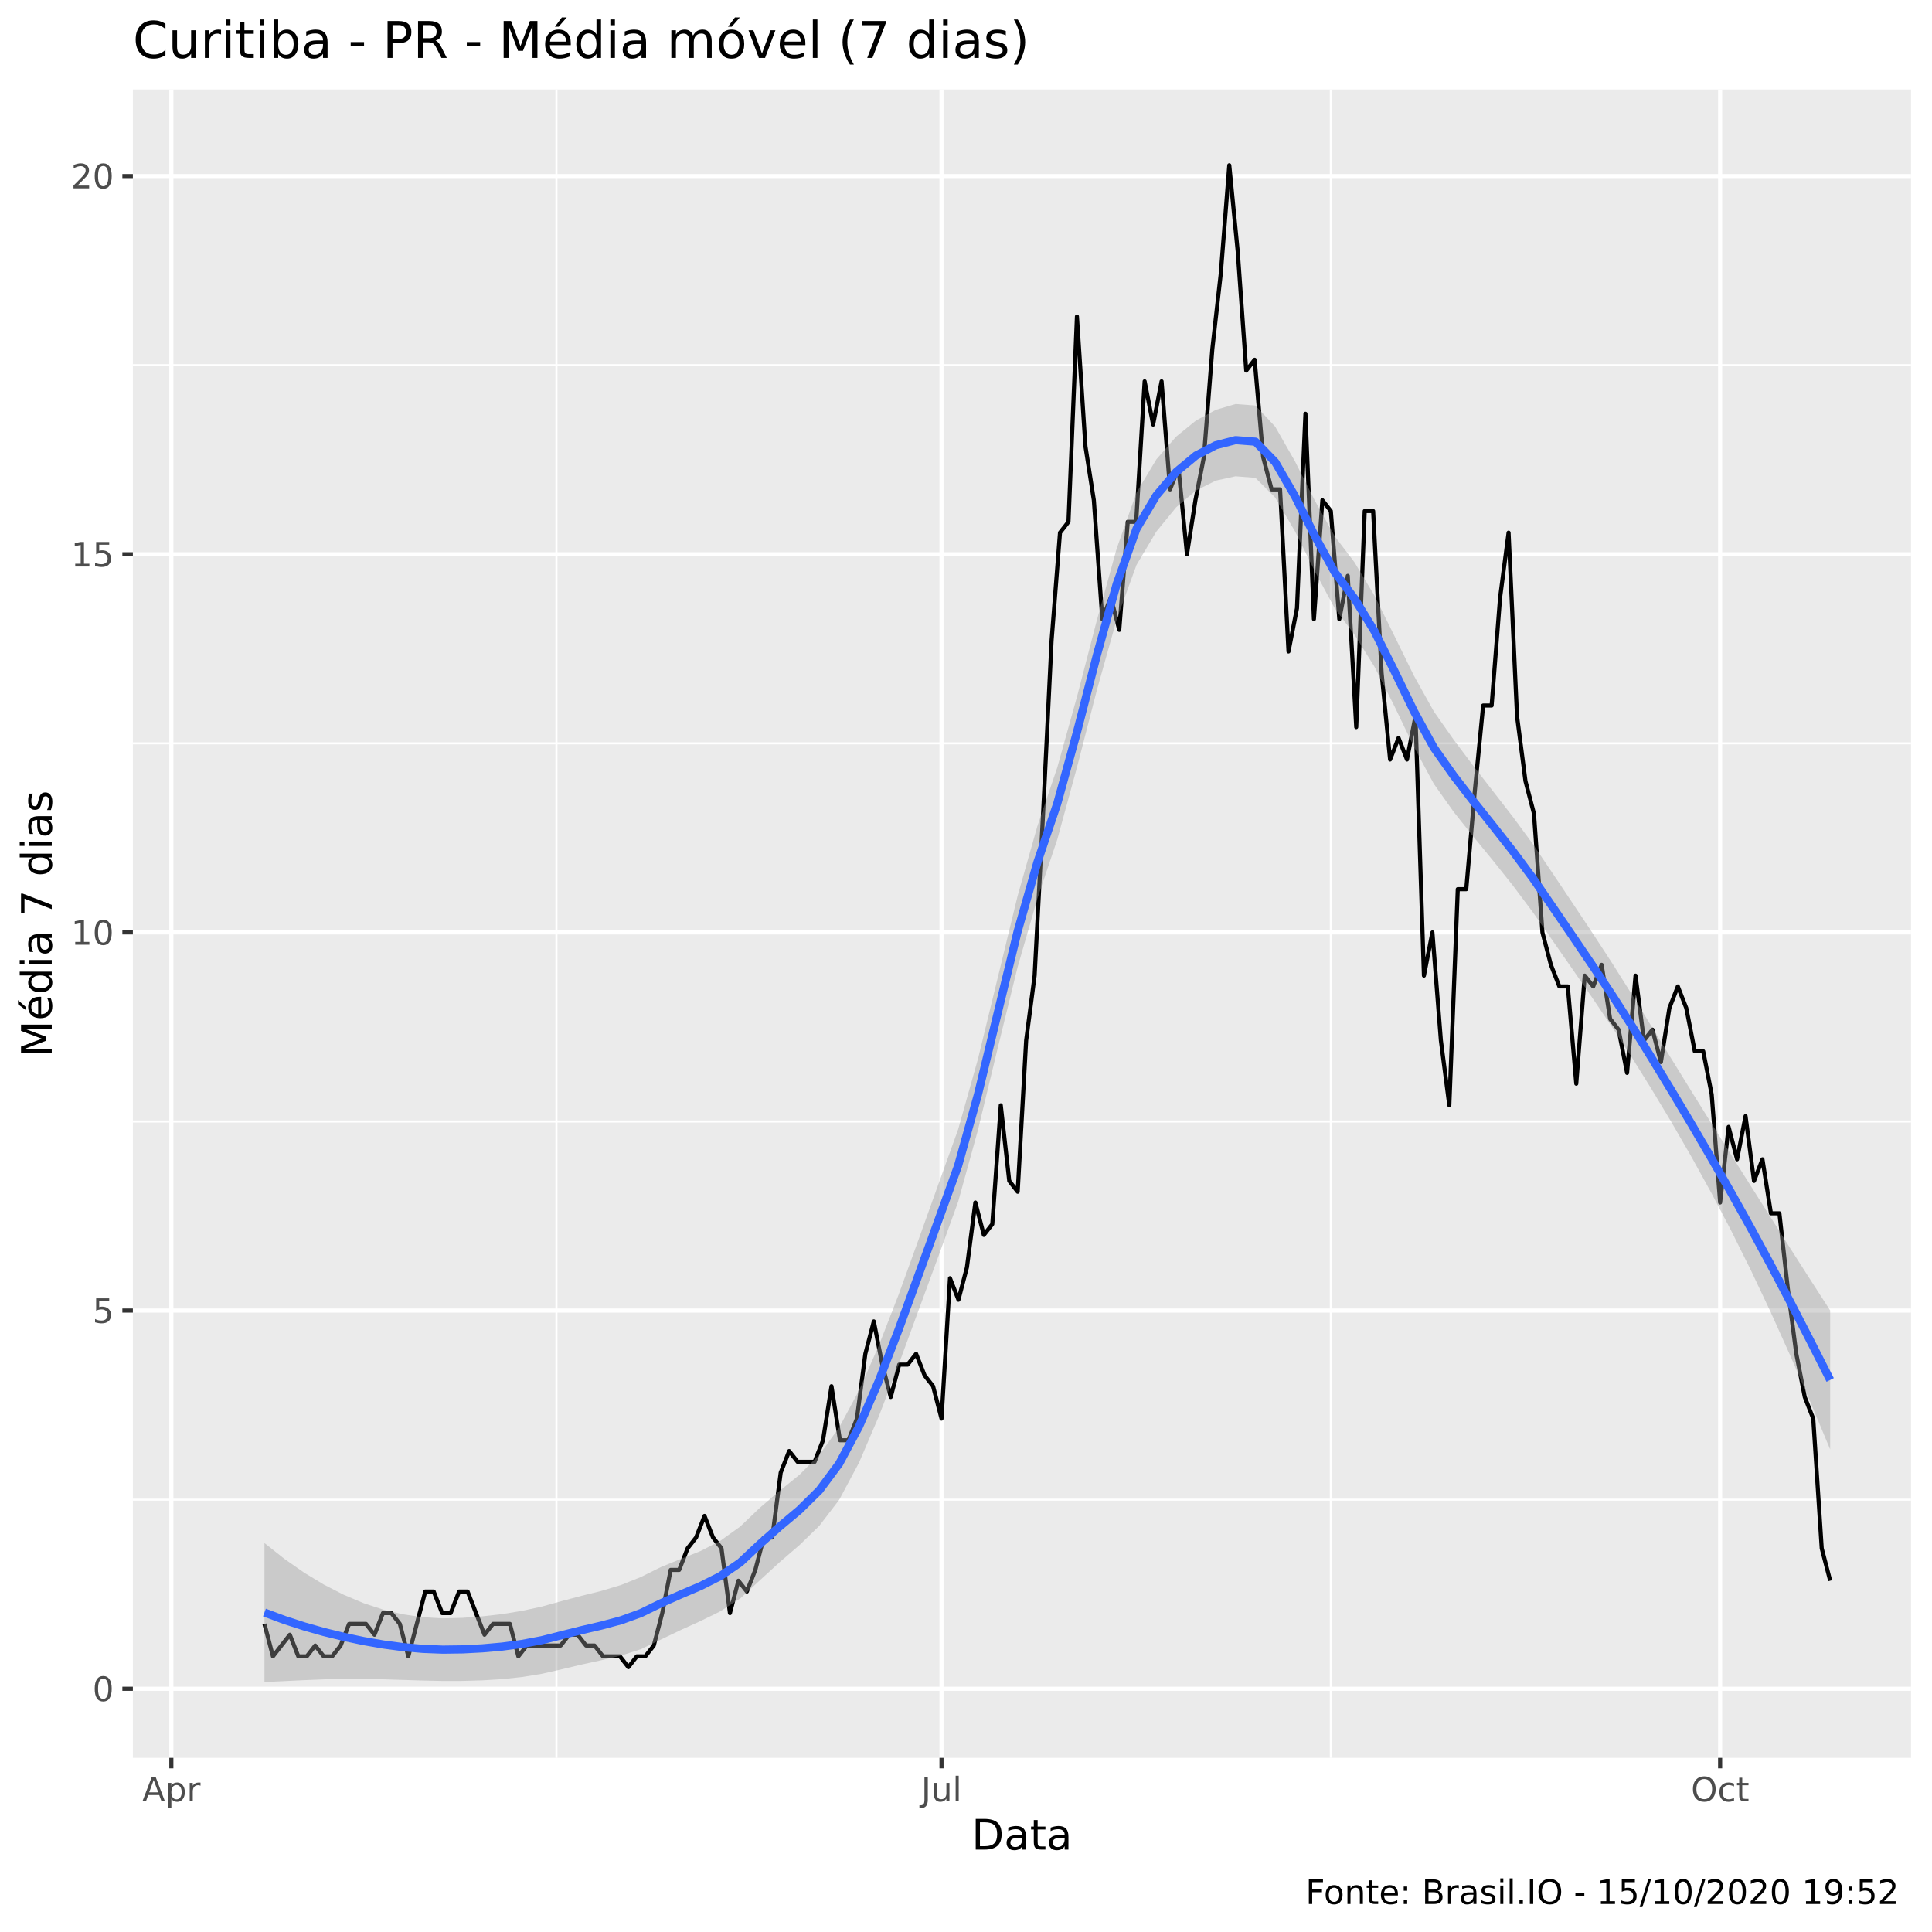
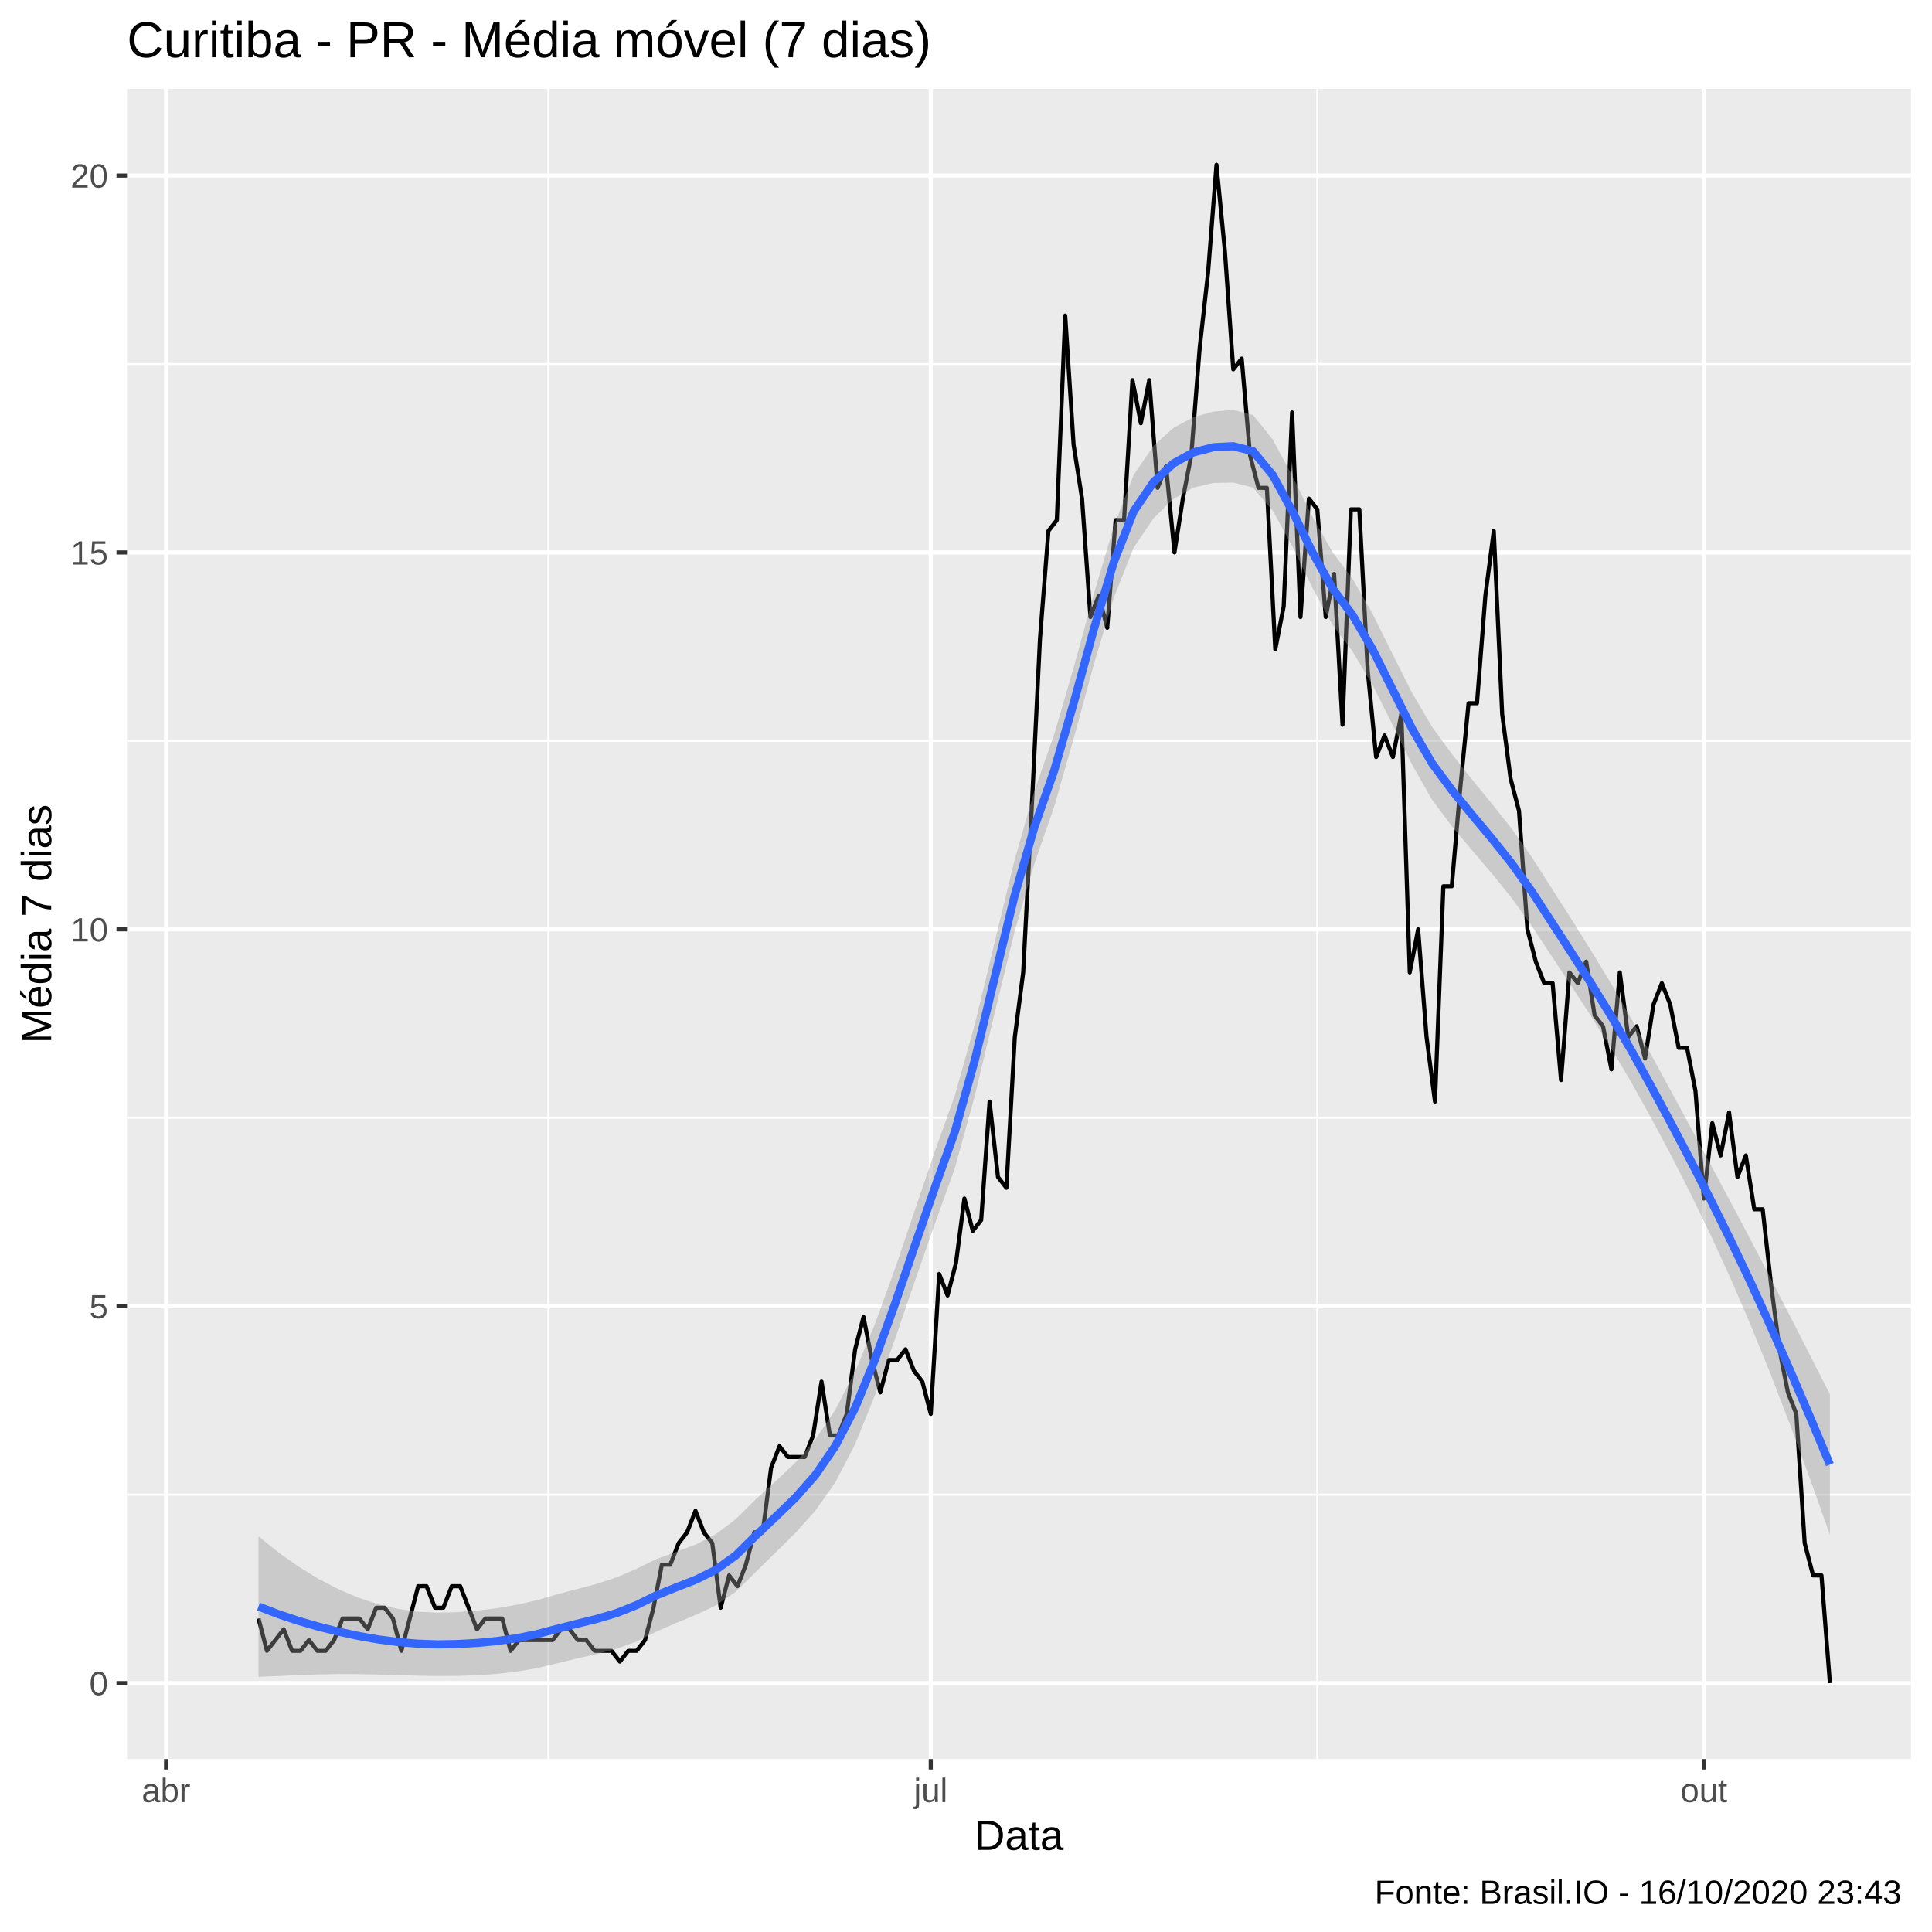
<svg xmlns="http://www.w3.org/2000/svg" viewBox="0 0 504.00 504.00">
  <defs>
    <style type="text/css">
    line, polyline, polygon, path, rect, circle {
      fill: none;
      stroke: #000000;
      stroke-linecap: round;
      stroke-linejoin: round;
      stroke-miterlimit: 10.00;
    }
  </style>
  </defs>
  <rect width="100%" height="100%" style="stroke: none; fill: #FFFFFF;" />
-   <rect x="0" y="0.00" width="504.00" height="504.00" style="stroke-width: 1.07; stroke: #FFFFFF; fill: #FFFFFF;" />
+   <rect x="0.00" y="0.00" width="504.00" height="504.00" style="stroke-width: 1.07; stroke: #FFFFFF; fill: #FFFFFF;" />
  <defs>
-     <clipPath id="cpMzQuNjZ8NDk4LjUyfDQ1OC41N3wyMy4zMw==">
-       <rect x="34.66" y="23.33" width="463.87" height="435.24" />
+     <clipPath id="cpMzMuMTN8NDk4LjUyfDQ1OC44OHwyMy4xOQ==">
+       <rect x="33.13" y="23.19" width="465.39" height="435.69" />
    </clipPath>
  </defs>
-   <rect x="34.66" y="23.33" width="463.87" height="435.24" style="stroke-width: 1.07; stroke: none; fill: #EBEBEB;" clip-path="url(#cpMzQuNjZ8NDk4LjUyfDQ1OC41N3wyMy4zMw==)" />
-   <polyline points="34.66,391.22 498.52,391.22 " style="stroke-width: 0.53; stroke: #FFFFFF; stroke-linecap: butt;" clip-path="url(#cpMzQuNjZ8NDk4LjUyfDQ1OC41N3wyMy4zMw==)" />
-   <polyline points="34.66,292.56 498.52,292.56 " style="stroke-width: 0.53; stroke: #FFFFFF; stroke-linecap: butt;" clip-path="url(#cpMzQuNjZ8NDk4LjUyfDQ1OC41N3wyMy4zMw==)" />
-   <polyline points="34.66,193.91 498.52,193.91 " style="stroke-width: 0.53; stroke: #FFFFFF; stroke-linecap: butt;" clip-path="url(#cpMzQuNjZ8NDk4LjUyfDQ1OC41N3wyMy4zMw==)" />
-   <polyline points="34.66,95.26 498.52,95.26 " style="stroke-width: 0.53; stroke: #FFFFFF; stroke-linecap: butt;" clip-path="url(#cpMzQuNjZ8NDk4LjUyfDQ1OC41N3wyMy4zMw==)" />
-   <polyline points="145.16,458.57 145.16,23.33 " style="stroke-width: 0.53; stroke: #FFFFFF; stroke-linecap: butt;" clip-path="url(#cpMzQuNjZ8NDk4LjUyfDQ1OC41N3wyMy4zMw==)" />
-   <polyline points="347.17,458.57 347.17,23.33 " style="stroke-width: 0.53; stroke: #FFFFFF; stroke-linecap: butt;" clip-path="url(#cpMzQuNjZ8NDk4LjUyfDQ1OC41N3wyMy4zMw==)" />
-   <polyline points="34.66,440.55 498.52,440.55 " style="stroke-width: 1.07; stroke: #FFFFFF; stroke-linecap: butt;" clip-path="url(#cpMzQuNjZ8NDk4LjUyfDQ1OC41N3wyMy4zMw==)" />
-   <polyline points="34.66,341.89 498.52,341.89 " style="stroke-width: 1.07; stroke: #FFFFFF; stroke-linecap: butt;" clip-path="url(#cpMzQuNjZ8NDk4LjUyfDQ1OC41N3wyMy4zMw==)" />
-   <polyline points="34.66,243.24 498.52,243.24 " style="stroke-width: 1.07; stroke: #FFFFFF; stroke-linecap: butt;" clip-path="url(#cpMzQuNjZ8NDk4LjUyfDQ1OC41N3wyMy4zMw==)" />
-   <polyline points="34.66,144.58 498.52,144.58 " style="stroke-width: 1.07; stroke: #FFFFFF; stroke-linecap: butt;" clip-path="url(#cpMzQuNjZ8NDk4LjUyfDQ1OC41N3wyMy4zMw==)" />
-   <polyline points="34.66,45.93 498.52,45.93 " style="stroke-width: 1.07; stroke: #FFFFFF; stroke-linecap: butt;" clip-path="url(#cpMzQuNjZ8NDk4LjUyfDQ1OC41N3wyMy4zMw==)" />
-   <polyline points="44.70,458.57 44.70,23.33 " style="stroke-width: 1.07; stroke: #FFFFFF; stroke-linecap: butt;" clip-path="url(#cpMzQuNjZ8NDk4LjUyfDQ1OC41N3wyMy4zMw==)" />
-   <polyline points="245.61,458.57 245.61,23.33 " style="stroke-width: 1.07; stroke: #FFFFFF; stroke-linecap: butt;" clip-path="url(#cpMzQuNjZ8NDk4LjUyfDQ1OC41N3wyMy4zMw==)" />
-   <polyline points="448.73,458.57 448.73,23.33 " style="stroke-width: 1.07; stroke: #FFFFFF; stroke-linecap: butt;" clip-path="url(#cpMzQuNjZ8NDk4LjUyfDQ1OC41N3wyMy4zMw==)" />
-   <polyline points="68.99,423.63 71.20,432.09 73.40,429.27 75.61,426.45 77.82,432.09 80.03,432.09 82.23,429.27 84.44,432.09 86.65,432.09 88.86,429.27 91.07,423.63 93.27,423.63 95.48,423.63 97.69,426.45 99.90,420.81 102.10,420.81 104.31,423.63 106.52,432.09 108.73,423.63 110.94,415.18 113.14,415.18 115.35,420.81 117.56,420.81 119.77,415.18 121.98,415.18 124.18,420.81 126.39,426.45 128.60,423.63 130.81,423.63 133.01,423.63 135.22,432.09 137.43,429.27 139.64,429.27 141.85,429.27 144.05,429.27 146.26,429.27 148.47,426.45 150.68,426.45 152.88,429.27 155.09,429.27 157.30,432.09 159.51,432.09 161.72,432.09 163.92,434.91 166.13,432.09 168.34,432.09 170.55,429.27 172.76,420.81 174.96,409.54 177.17,409.54 179.38,403.90 181.59,401.08 183.79,395.45 186.00,401.08 188.21,403.90 190.42,420.81 192.63,412.36 194.83,415.18 197.04,409.54 199.25,401.08 201.46,401.08 203.66,384.17 205.87,378.53 208.08,381.35 210.29,381.35 212.50,381.35 214.70,375.72 216.91,361.62 219.12,375.72 221.33,375.72 223.54,370.08 225.74,353.17 227.95,344.71 230.16,355.99 232.37,364.44 234.57,355.99 236.78,355.99 238.99,353.17 241.20,358.80 243.41,361.62 245.61,370.08 247.82,333.44 250.03,339.07 252.24,330.62 254.44,313.70 256.65,322.16 258.86,319.34 261.07,288.34 263.28,308.07 265.48,310.89 267.69,271.42 269.90,254.51 272.11,212.23 274.32,167.13 276.52,138.95 278.73,136.13 280.94,82.57 283.15,116.40 285.35,130.49 287.56,161.50 289.77,155.86 291.98,164.31 294.19,136.13 296.39,136.13 298.60,99.48 300.81,110.76 303.02,99.48 305.23,127.67 307.43,122.03 309.64,144.58 311.85,130.49 314.06,119.22 316.26,91.03 318.47,71.30 320.68,43.11 322.89,65.66 325.10,96.67 327.30,93.85 329.51,119.22 331.72,127.67 333.93,127.67 336.13,169.95 338.34,158.68 340.55,107.94 342.76,161.50 344.97,130.49 347.17,133.31 349.38,161.50 351.59,150.22 353.80,189.68 356.01,133.31 358.21,133.31 360.42,175.59 362.63,198.14 364.84,192.50 367.04,198.14 369.25,186.86 371.46,254.51 373.67,243.24 375.88,271.42 378.08,288.34 380.29,231.96 382.50,231.96 384.71,206.59 386.91,184.05 389.12,184.05 391.33,155.86 393.54,138.95 395.75,186.86 397.95,203.78 400.16,212.23 402.37,243.24 404.58,251.69 406.79,257.33 408.99,257.33 411.20,282.70 413.41,254.51 415.62,257.33 417.82,251.69 420.03,265.79 422.24,268.61 424.45,279.88 426.66,254.51 428.86,271.42 431.07,268.61 433.28,277.06 435.49,262.97 437.69,257.33 439.90,262.97 442.11,274.24 444.32,274.24 446.53,285.52 448.73,313.70 450.94,293.97 453.15,302.43 455.36,291.16 457.57,308.07 459.77,302.43 461.98,316.52 464.19,316.52 466.40,336.25 468.60,353.17 470.81,364.44 473.02,370.08 475.23,403.90 477.44,412.36 " style="stroke-width: 1.07; stroke-linecap: butt;" clip-path="url(#cpMzQuNjZ8NDk4LjUyfDQ1OC41N3wyMy4zMw==)" />
-   <polygon points="68.99,402.53 74.16,406.63 79.33,410.25 84.50,413.38 89.67,416.03 94.84,418.21 100.01,419.92 105.18,421.14 110.35,421.88 115.52,422.17 120.69,422.04 125.86,421.65 131.03,421.06 136.20,420.22 141.37,419.10 146.54,417.67 151.71,416.30 156.88,415.02 162.05,413.46 167.22,411.38 172.39,408.81 177.56,406.69 182.73,404.63 187.90,401.96 193.07,398.25 198.24,393.32 203.41,388.90 208.58,384.70 213.75,379.50 218.92,372.38 224.09,362.73 229.26,351.01 234.43,337.72 239.60,323.44 244.78,308.97 249.95,294.63 255.12,276.25 260.29,255.01 265.46,233.73 270.63,215.49 275.80,200.25 280.97,181.70 286.14,161.78 291.31,143.09 296.48,128.49 301.65,119.85 306.82,113.91 311.99,109.71 317.16,106.92 322.33,105.40 327.50,105.79 332.67,111.32 337.84,120.38 343.01,130.61 348.18,139.87 353.35,146.69 358.52,155.31 363.69,165.74 368.86,176.29 374.03,185.57 379.20,192.94 384.37,199.81 389.54,206.48 394.71,213.15 399.88,220.19 405.05,227.85 410.22,235.57 415.39,243.33 420.56,251.25 425.73,259.45 430.90,267.87 436.07,276.29 441.24,284.67 446.41,292.98 451.58,301.22 456.75,309.41 461.93,317.60 467.10,325.76 472.27,333.85 477.44,341.86 477.44,378.12 472.27,365.77 467.10,353.81 461.93,342.32 456.75,331.36 451.58,320.98 446.41,311.14 441.24,301.77 436.07,292.81 430.90,284.21 425.73,275.90 420.56,267.95 415.39,260.31 410.22,252.83 405.05,245.41 399.88,237.99 394.71,231.07 389.54,224.58 384.37,218.27 379.20,211.77 374.03,204.46 368.86,194.84 363.69,184.08 358.52,173.87 353.35,165.58 348.18,158.68 343.01,149.03 337.84,138.63 332.67,129.81 327.50,124.66 322.33,124.25 317.16,125.38 311.99,127.96 306.82,132.35 301.65,138.68 296.48,147.37 291.31,161.60 286.14,180.03 280.97,200.10 275.80,219.04 270.63,234.40 265.46,252.30 260.29,273.35 255.12,294.78 249.95,313.51 244.78,327.80 239.60,341.88 234.43,355.97 229.26,369.47 224.09,381.57 218.92,391.25 213.75,398.02 208.58,403.05 203.41,407.50 198.24,412.24 193.07,417.02 187.90,420.35 182.73,422.89 177.56,425.23 172.39,427.71 167.22,430.21 162.05,431.88 156.88,433.10 151.71,434.23 146.54,435.46 141.37,436.64 136.20,437.48 131.03,438.03 125.86,438.35 120.69,438.50 115.52,438.51 110.35,438.40 105.18,438.24 100.01,438.08 94.84,437.98 89.67,437.98 84.50,438.09 79.33,438.30 74.16,438.55 68.99,438.79 " style="stroke-width: 0.00; stroke: none; fill: #999999; fill-opacity: 0.40;" clip-path="url(#cpMzQuNjZ8NDk4LjUyfDQ1OC41N3wyMy4zMw==)" />
-   <polyline points="68.99,402.53 74.16,406.63 79.33,410.25 84.50,413.38 89.67,416.03 94.84,418.21 100.01,419.92 105.18,421.14 110.35,421.88 115.52,422.17 120.69,422.04 125.86,421.65 131.03,421.06 136.20,420.22 141.37,419.10 146.54,417.67 151.71,416.30 156.88,415.02 162.05,413.46 167.22,411.38 172.39,408.81 177.56,406.69 182.73,404.63 187.90,401.96 193.07,398.25 198.24,393.32 203.41,388.90 208.58,384.70 213.75,379.50 218.92,372.38 224.09,362.73 229.26,351.01 234.43,337.72 239.60,323.44 244.78,308.97 249.95,294.63 255.12,276.25 260.29,255.01 265.46,233.73 270.63,215.49 275.80,200.25 280.97,181.70 286.14,161.78 291.31,143.09 296.48,128.49 301.65,119.85 306.82,113.91 311.99,109.71 317.16,106.92 322.33,105.40 327.50,105.79 332.67,111.32 337.84,120.38 343.01,130.61 348.18,139.87 353.35,146.69 358.52,155.31 363.69,165.74 368.86,176.29 374.03,185.57 379.20,192.94 384.37,199.81 389.54,206.48 394.71,213.15 399.88,220.19 405.05,227.85 410.22,235.57 415.39,243.33 420.56,251.25 425.73,259.45 430.90,267.87 436.07,276.29 441.24,284.67 446.41,292.98 451.58,301.22 456.75,309.41 461.93,317.60 467.10,325.76 472.27,333.85 477.44,341.86 " style="stroke-width: 2.13; stroke: none;" clip-path="url(#cpMzQuNjZ8NDk4LjUyfDQ1OC41N3wyMy4zMw==)" />
-   <polyline points="477.44,378.12 472.27,365.77 467.10,353.81 461.93,342.32 456.75,331.36 451.58,320.98 446.41,311.14 441.24,301.77 436.07,292.81 430.90,284.21 425.73,275.90 420.56,267.95 415.39,260.31 410.22,252.83 405.05,245.41 399.88,237.99 394.71,231.07 389.54,224.58 384.37,218.27 379.20,211.77 374.03,204.46 368.86,194.84 363.69,184.08 358.52,173.87 353.35,165.58 348.18,158.68 343.01,149.03 337.84,138.63 332.67,129.81 327.50,124.66 322.33,124.25 317.16,125.38 311.99,127.96 306.82,132.35 301.65,138.68 296.48,147.37 291.31,161.60 286.14,180.03 280.97,200.10 275.80,219.04 270.63,234.40 265.46,252.30 260.29,273.35 255.12,294.78 249.95,313.51 244.78,327.80 239.60,341.88 234.43,355.97 229.26,369.47 224.09,381.57 218.92,391.25 213.75,398.02 208.58,403.05 203.41,407.50 198.24,412.24 193.07,417.02 187.90,420.35 182.73,422.89 177.56,425.23 172.39,427.71 167.22,430.21 162.05,431.88 156.88,433.10 151.71,434.23 146.54,435.46 141.37,436.64 136.20,437.48 131.03,438.03 125.86,438.35 120.69,438.50 115.52,438.51 110.35,438.40 105.18,438.24 100.01,438.08 94.84,437.98 89.67,437.98 84.50,438.09 79.33,438.30 74.16,438.55 68.99,438.79 " style="stroke-width: 2.13; stroke: none;" clip-path="url(#cpMzQuNjZ8NDk4LjUyfDQ1OC41N3wyMy4zMw==)" />
-   <polyline points="68.99,420.66 74.16,422.59 79.33,424.27 84.50,425.74 89.67,427.00 94.84,428.10 100.01,429.00 105.18,429.69 110.35,430.14 115.52,430.34 120.69,430.27 125.86,430.00 131.03,429.54 136.20,428.85 141.37,427.87 146.54,426.56 151.71,425.26 156.88,424.06 162.05,422.67 167.22,420.79 172.39,418.26 177.56,415.96 182.73,413.76 187.90,411.16 193.07,407.63 198.24,402.78 203.41,398.20 208.58,393.87 213.75,388.76 218.92,381.81 224.09,372.15 229.26,360.24 234.43,346.85 239.60,332.66 244.78,318.38 249.95,304.07 255.12,285.51 260.29,264.18 265.46,243.01 270.63,224.94 275.80,209.64 280.97,190.90 286.14,170.90 291.31,152.35 296.48,137.93 301.65,129.26 306.82,123.13 311.99,118.84 317.16,116.15 322.33,114.82 327.50,115.22 332.67,120.56 337.84,129.50 343.01,139.82 348.18,149.27 353.35,156.14 358.52,164.59 363.69,174.91 368.86,185.56 374.03,195.02 379.20,202.35 384.37,209.04 389.54,215.53 394.71,222.11 399.88,229.09 405.05,236.63 410.22,244.20 415.39,251.82 420.56,259.60 425.73,267.67 430.90,276.04 436.07,284.55 441.24,293.22 446.41,302.06 451.58,311.10 456.75,320.38 461.93,329.96 467.10,339.78 472.27,349.81 477.44,359.99 " style="stroke-width: 2.13; stroke: #3366FF; stroke-linecap: butt;" clip-path="url(#cpMzQuNjZ8NDk4LjUyfDQ1OC41N3wyMy4zMw==)" />
+   <rect x="33.13" y="23.19" width="465.39" height="435.69" style="stroke-width: 1.07; stroke: none; fill: #EBEBEB;" clip-path="url(#cpMzMuMTN8NDk4LjUyfDQ1OC44OHwyMy4xOQ==)" />
+   <polyline points="33.13,389.91 498.52,389.91 " style="stroke-width: 0.53; stroke: #FFFFFF; stroke-linecap: butt;" clip-path="url(#cpMzMuMTN8NDk4LjUyfDQ1OC44OHwyMy4xOQ==)" />
+   <polyline points="33.13,291.60 498.52,291.60 " style="stroke-width: 0.53; stroke: #FFFFFF; stroke-linecap: butt;" clip-path="url(#cpMzMuMTN8NDk4LjUyfDQ1OC44OHwyMy4xOQ==)" />
+   <polyline points="33.13,193.28 498.52,193.28 " style="stroke-width: 0.53; stroke: #FFFFFF; stroke-linecap: butt;" clip-path="url(#cpMzMuMTN8NDk4LjUyfDQ1OC44OHwyMy4xOQ==)" />
+   <polyline points="33.13,94.96 498.52,94.96 " style="stroke-width: 0.53; stroke: #FFFFFF; stroke-linecap: butt;" clip-path="url(#cpMzMuMTN8NDk4LjUyfDQ1OC44OHwyMy4xOQ==)" />
+   <polyline points="143.06,458.88 143.06,23.19 " style="stroke-width: 0.53; stroke: #FFFFFF; stroke-linecap: butt;" clip-path="url(#cpMzMuMTN8NDk4LjUyfDQ1OC44OHwyMy4xOQ==)" />
+   <polyline points="343.65,458.88 343.65,23.19 " style="stroke-width: 0.53; stroke: #FFFFFF; stroke-linecap: butt;" clip-path="url(#cpMzMuMTN8NDk4LjUyfDQ1OC44OHwyMy4xOQ==)" />
+   <polyline points="33.13,439.07 498.52,439.07 " style="stroke-width: 1.07; stroke: #FFFFFF; stroke-linecap: butt;" clip-path="url(#cpMzMuMTN8NDk4LjUyfDQ1OC44OHwyMy4xOQ==)" />
+   <polyline points="33.13,340.76 498.52,340.76 " style="stroke-width: 1.07; stroke: #FFFFFF; stroke-linecap: butt;" clip-path="url(#cpMzMuMTN8NDk4LjUyfDQ1OC44OHwyMy4xOQ==)" />
+   <polyline points="33.13,242.44 498.52,242.44 " style="stroke-width: 1.07; stroke: #FFFFFF; stroke-linecap: butt;" clip-path="url(#cpMzMuMTN8NDk4LjUyfDQ1OC44OHwyMy4xOQ==)" />
+   <polyline points="33.13,144.12 498.52,144.12 " style="stroke-width: 1.07; stroke: #FFFFFF; stroke-linecap: butt;" clip-path="url(#cpMzMuMTN8NDk4LjUyfDQ1OC44OHwyMy4xOQ==)" />
+   <polyline points="33.13,45.80 498.52,45.80 " style="stroke-width: 1.07; stroke: #FFFFFF; stroke-linecap: butt;" clip-path="url(#cpMzMuMTN8NDk4LjUyfDQ1OC44OHwyMy4xOQ==)" />
+   <polyline points="43.32,458.88 43.32,23.19 " style="stroke-width: 1.07; stroke: #FFFFFF; stroke-linecap: butt;" clip-path="url(#cpMzMuMTN8NDk4LjUyfDQ1OC44OHwyMy4xOQ==)" />
+   <polyline points="242.81,458.88 242.81,23.19 " style="stroke-width: 1.07; stroke: #FFFFFF; stroke-linecap: butt;" clip-path="url(#cpMzMuMTN8NDk4LjUyfDQ1OC44OHwyMy4xOQ==)" />
+   <polyline points="444.48,458.88 444.48,23.19 " style="stroke-width: 1.07; stroke: #FFFFFF; stroke-linecap: butt;" clip-path="url(#cpMzMuMTN8NDk4LjUyfDQ1OC44OHwyMy4xOQ==)" />
+   <polyline points="67.44,422.22 69.63,430.65 71.82,427.84 74.01,425.03 76.20,430.65 78.40,430.65 80.59,427.84 82.78,430.65 84.97,430.65 87.16,427.84 89.36,422.22 91.55,422.22 93.74,422.22 95.93,425.03 98.13,419.41 100.32,419.41 102.51,422.22 104.70,430.65 106.89,422.22 109.09,413.79 111.28,413.79 113.47,419.41 115.66,419.41 117.85,413.79 120.05,413.79 122.24,419.41 124.43,425.03 126.62,422.22 128.82,422.22 131.01,422.22 133.20,430.65 135.39,427.84 137.58,427.84 139.78,427.84 141.97,427.84 144.16,427.84 146.35,425.03 148.54,425.03 150.74,427.84 152.93,427.84 155.12,430.65 157.31,430.65 159.51,430.65 161.70,433.46 163.89,430.65 166.08,430.65 168.27,427.84 170.47,419.41 172.66,408.17 174.85,408.17 177.04,402.56 179.23,399.75 181.43,394.13 183.62,399.75 185.81,402.56 188.00,419.41 190.20,410.98 192.39,413.79 194.58,408.17 196.77,399.75 198.96,399.75 201.16,382.89 203.35,377.27 205.54,380.08 207.73,380.08 209.92,380.08 212.12,374.46 214.31,360.42 216.50,374.46 218.69,374.46 220.89,368.85 223.08,351.99 225.27,343.56 227.46,354.80 229.65,363.23 231.85,354.80 234.04,354.80 236.23,351.99 238.42,357.61 240.61,360.42 242.81,368.85 245.00,332.33 247.19,337.95 249.38,329.52 251.58,312.66 253.77,321.09 255.96,318.28 258.15,287.38 260.34,307.05 262.54,309.86 264.73,270.53 266.92,253.67 269.11,211.54 271.30,166.59 273.50,138.50 275.69,135.69 277.88,82.32 280.07,116.03 282.27,130.07 284.46,160.97 286.65,155.35 288.84,163.78 291.03,135.69 293.23,135.69 295.42,99.17 297.61,110.41 299.80,99.17 301.99,127.26 304.19,121.64 306.38,144.12 308.57,130.07 310.76,118.84 312.96,90.74 315.15,71.08 317.34,42.99 319.53,65.46 321.72,96.36 323.92,93.55 326.11,118.84 328.30,127.26 330.49,127.26 332.68,169.40 334.88,158.16 337.07,107.60 339.26,160.97 341.45,130.07 343.65,132.88 345.84,160.97 348.03,149.74 350.22,189.06 352.41,132.88 354.61,132.88 356.80,175.02 358.99,197.49 361.18,191.87 363.37,197.49 365.57,186.25 367.76,253.67 369.95,242.44 372.14,270.53 374.34,287.38 376.53,231.20 378.72,231.20 380.91,205.92 383.10,183.45 385.30,183.45 387.49,155.35 389.68,138.50 391.87,186.25 394.06,203.11 396.26,211.54 398.45,242.44 400.64,250.86 402.83,256.48 405.03,256.48 407.22,281.76 409.41,253.67 411.60,256.48 413.79,250.86 415.99,264.91 418.18,267.72 420.37,278.96 422.56,253.67 424.75,270.53 426.95,267.72 429.14,276.15 431.33,262.10 433.52,256.48 435.72,262.10 437.91,273.34 440.10,273.34 442.29,284.57 444.48,312.66 446.68,293.00 448.87,301.43 451.06,290.19 453.25,307.05 455.44,301.43 457.64,315.47 459.83,315.47 462.02,335.14 464.21,351.99 466.41,363.23 468.60,368.85 470.79,402.56 472.98,410.98 475.17,410.98 477.37,439.07 " style="stroke-width: 1.07; stroke-linecap: butt;" clip-path="url(#cpMzMuMTN8NDk4LjUyfDQ1OC44OHwyMy4xOQ==)" />
+   <polygon points="67.44,400.78 72.62,404.96 77.81,408.64 83.00,411.83 88.19,414.53 93.38,416.75 98.57,418.48 103.76,419.70 108.95,420.44 114.14,420.71 119.33,420.56 124.51,420.15 129.70,419.52 134.89,418.62 140.08,417.43 145.27,415.93 150.46,414.56 155.65,413.19 160.84,411.49 166.03,409.26 171.22,406.71 176.40,404.82 181.59,402.89 186.78,400.20 191.97,396.26 197.16,391.11 202.35,386.40 207.54,381.49 212.73,375.49 217.92,367.74 223.11,357.72 228.29,345.26 233.48,330.96 238.67,315.65 243.86,300.40 249.05,285.88 254.24,267.44 259.43,245.99 264.62,224.54 269.81,206.38 275.00,191.60 280.18,173.82 285.37,154.88 290.56,137.29 295.75,123.86 300.94,116.28 306.13,111.61 311.32,108.83 316.51,107.38 321.70,106.92 326.89,108.27 332.07,114.74 337.26,124.42 342.45,134.92 347.64,144.08 352.83,150.96 358.02,160.02 363.21,170.49 368.40,180.80 373.59,189.63 378.78,196.72 383.96,203.28 389.15,209.63 394.34,216.19 399.53,223.50 404.72,231.63 409.91,239.77 415.10,248.04 420.29,256.59 425.48,265.59 430.67,275.01 435.85,284.54 441.04,294.13 446.23,303.78 451.42,313.48 456.61,323.28 461.80,333.27 466.99,343.37 472.18,353.54 477.37,363.73 477.37,400.37 472.18,385.80 466.99,371.72 461.80,358.24 456.61,345.46 451.42,333.45 446.23,322.13 441.04,311.41 435.85,301.24 430.67,291.53 425.48,282.21 420.29,273.46 415.10,265.18 409.91,257.20 404.72,249.35 399.53,241.48 394.34,234.27 389.15,227.82 383.96,221.76 378.78,215.59 373.59,208.65 368.40,199.53 363.21,188.96 358.02,178.62 352.83,169.91 347.64,163.03 342.45,153.50 337.26,142.78 332.07,133.29 326.89,127.20 321.70,125.89 316.51,125.99 311.32,127.20 306.13,130.14 300.94,135.19 295.75,142.84 290.56,155.93 285.37,173.24 280.18,192.33 275.00,210.48 269.81,225.37 264.62,243.22 259.43,264.45 254.24,286.09 249.05,304.87 243.86,319.31 238.67,334.18 233.48,349.32 228.29,363.87 223.11,376.69 217.92,386.67 212.73,394.04 207.54,399.85 202.35,404.98 197.16,410.06 191.97,415.21 186.78,418.78 181.59,421.25 176.40,423.37 171.22,425.64 166.03,428.23 160.84,430.12 155.65,431.48 150.46,432.67 145.27,433.92 140.08,435.16 134.89,436.06 129.70,436.66 124.51,437.02 119.33,437.19 114.14,437.22 108.95,437.13 103.76,436.98 98.57,436.83 93.38,436.73 88.19,436.71 83.00,436.81 77.81,436.99 72.62,437.22 67.44,437.42 " style="stroke-width: 0.00; stroke: none; fill: #999999; fill-opacity: 0.40;" clip-path="url(#cpMzMuMTN8NDk4LjUyfDQ1OC44OHwyMy4xOQ==)" />
+   <polyline points="67.44,400.78 72.62,404.96 77.81,408.64 83.00,411.83 88.19,414.53 93.38,416.75 98.57,418.48 103.76,419.70 108.95,420.44 114.14,420.71 119.33,420.56 124.51,420.15 129.70,419.52 134.89,418.62 140.08,417.43 145.27,415.93 150.46,414.56 155.65,413.19 160.84,411.49 166.03,409.26 171.22,406.71 176.40,404.82 181.59,402.89 186.78,400.20 191.97,396.26 197.16,391.11 202.35,386.40 207.54,381.49 212.73,375.49 217.92,367.74 223.11,357.72 228.29,345.26 233.48,330.96 238.67,315.65 243.86,300.40 249.05,285.88 254.24,267.44 259.43,245.99 264.62,224.54 269.81,206.38 275.00,191.60 280.18,173.82 285.37,154.88 290.56,137.29 295.75,123.86 300.94,116.28 306.13,111.61 311.32,108.83 316.51,107.38 321.70,106.92 326.89,108.27 332.07,114.74 337.26,124.42 342.45,134.92 347.64,144.08 352.83,150.96 358.02,160.02 363.21,170.49 368.40,180.80 373.59,189.63 378.78,196.72 383.96,203.28 389.15,209.63 394.34,216.19 399.53,223.50 404.72,231.63 409.91,239.77 415.10,248.04 420.29,256.59 425.48,265.59 430.67,275.01 435.85,284.54 441.04,294.13 446.23,303.78 451.42,313.48 456.61,323.28 461.80,333.27 466.99,343.37 472.18,353.54 477.37,363.73 " style="stroke-width: 2.13; stroke: none;" clip-path="url(#cpMzMuMTN8NDk4LjUyfDQ1OC44OHwyMy4xOQ==)" />
+   <polyline points="477.37,400.37 472.18,385.80 466.99,371.72 461.80,358.24 456.61,345.46 451.42,333.45 446.23,322.13 441.04,311.41 435.85,301.24 430.67,291.53 425.48,282.21 420.29,273.46 415.10,265.18 409.91,257.20 404.72,249.35 399.53,241.48 394.34,234.27 389.15,227.82 383.96,221.76 378.78,215.59 373.59,208.65 368.40,199.53 363.21,188.96 358.02,178.62 352.83,169.91 347.64,163.03 342.45,153.50 337.26,142.78 332.07,133.29 326.89,127.20 321.70,125.89 316.51,125.99 311.32,127.20 306.13,130.14 300.94,135.19 295.75,142.84 290.56,155.93 285.37,173.24 280.18,192.33 275.00,210.48 269.81,225.37 264.62,243.22 259.43,264.45 254.24,286.09 249.05,304.87 243.86,319.31 238.67,334.18 233.48,349.32 228.29,363.87 223.11,376.69 217.92,386.67 212.73,394.04 207.54,399.85 202.35,404.98 197.16,410.06 191.97,415.21 186.78,418.78 181.59,421.25 176.40,423.37 171.22,425.64 166.03,428.23 160.84,430.12 155.65,431.48 150.46,432.67 145.27,433.92 140.08,435.16 134.89,436.06 129.70,436.66 124.51,437.02 119.33,437.19 114.14,437.22 108.95,437.13 103.76,436.98 98.57,436.83 93.38,436.73 88.19,436.71 83.00,436.81 77.81,436.99 72.62,437.22 67.44,437.42 " style="stroke-width: 2.13; stroke: none;" clip-path="url(#cpMzMuMTN8NDk4LjUyfDQ1OC44OHwyMy4xOQ==)" />
+   <polyline points="67.44,419.10 72.62,421.09 77.81,422.82 83.00,424.32 88.19,425.62 93.38,426.74 98.57,427.66 103.76,428.34 108.95,428.79 114.14,428.97 119.33,428.88 124.51,428.59 129.70,428.09 134.89,427.34 140.08,426.29 145.27,424.92 150.46,423.61 155.65,422.33 160.84,420.80 166.03,418.74 171.22,416.18 176.40,414.09 181.59,412.07 186.78,409.49 191.97,405.74 197.16,400.59 202.35,395.69 207.54,390.67 212.73,384.77 217.92,377.20 223.11,367.21 228.29,354.56 233.48,340.14 238.67,324.91 243.86,309.85 249.05,295.37 254.24,276.76 259.43,255.22 264.62,233.88 269.81,215.87 275.00,201.04 280.18,183.08 285.37,164.06 290.56,146.61 295.75,133.35 300.94,125.73 306.13,120.88 311.32,118.02 316.51,116.68 321.70,116.41 326.89,117.73 332.07,124.02 337.26,133.60 342.45,144.21 347.64,153.55 352.83,160.44 358.02,169.32 363.21,179.73 368.40,190.16 373.59,199.14 378.78,206.16 383.96,212.52 389.15,218.73 394.34,225.23 399.53,232.49 404.72,240.49 409.91,248.49 415.10,256.61 420.29,265.03 425.48,273.90 430.67,283.27 435.85,292.89 441.04,302.77 446.23,312.95 451.42,323.47 456.61,334.37 461.80,345.76 466.99,357.55 472.18,369.67 477.37,382.05 " style="stroke-width: 2.13; stroke: #3366FF; stroke-linecap: butt;" clip-path="url(#cpMzMuMTN8NDk4LjUyfDQ1OC44OHwyMy4xOQ==)" />
  <defs>
    <clipPath id="cpMC4wMHw1MDQuMDB8NTA0LjAwfDAuMDA=">
      <rect x="0.00" y="0.00" width="504.00" height="504.00" />
    </clipPath>
  </defs>
  <g clip-path="url(#cpMC4wMHw1MDQuMDB8NTA0LjAwfDAuMDA=)">
-     <text x="24.13" y="443.75" style="font-size: 8.80px; fill: #4D4D4D; font-family: DejaVu Sans;" textLength="5.60px" lengthAdjust="spacingAndGlyphs">0</text>
+     <text x="23.30" y="442.22" style="font-size: 8.80px; fill: #4D4D4D; font-family: Arial;" textLength="4.89px" lengthAdjust="spacingAndGlyphs">0</text>
  </g>
  <g clip-path="url(#cpMC4wMHw1MDQuMDB8NTA0LjAwfDAuMDA=)">
-     <text x="24.13" y="345.10" style="font-size: 8.80px; fill: #4D4D4D; font-family: DejaVu Sans;" textLength="5.60px" lengthAdjust="spacingAndGlyphs">5</text>
+     <text x="23.30" y="343.91" style="font-size: 8.80px; fill: #4D4D4D; font-family: Arial;" textLength="4.89px" lengthAdjust="spacingAndGlyphs">5</text>
  </g>
  <g clip-path="url(#cpMC4wMHw1MDQuMDB8NTA0LjAwfDAuMDA=)">
-     <text x="18.53" y="246.45" style="font-size: 8.80px; fill: #4D4D4D; font-family: DejaVu Sans;" textLength="11.20px" lengthAdjust="spacingAndGlyphs">10</text>
+     <text x="18.41" y="245.59" style="font-size: 8.80px; fill: #4D4D4D; font-family: Arial;" textLength="9.79px" lengthAdjust="spacingAndGlyphs">10</text>
  </g>
  <g clip-path="url(#cpMC4wMHw1MDQuMDB8NTA0LjAwfDAuMDA=)">
-     <text x="18.53" y="147.79" style="font-size: 8.80px; fill: #4D4D4D; font-family: DejaVu Sans;" textLength="11.20px" lengthAdjust="spacingAndGlyphs">15</text>
+     <text x="18.41" y="147.27" style="font-size: 8.80px; fill: #4D4D4D; font-family: Arial;" textLength="9.79px" lengthAdjust="spacingAndGlyphs">15</text>
  </g>
  <g clip-path="url(#cpMC4wMHw1MDQuMDB8NTA0LjAwfDAuMDA=)">
-     <text x="18.53" y="49.14" style="font-size: 8.80px; fill: #4D4D4D; font-family: DejaVu Sans;" textLength="11.20px" lengthAdjust="spacingAndGlyphs">20</text>
+     <text x="18.41" y="48.95" style="font-size: 8.80px; fill: #4D4D4D; font-family: Arial;" textLength="9.79px" lengthAdjust="spacingAndGlyphs">20</text>
  </g>
-   <polyline points="31.92,440.55 34.66,440.55 " style="stroke-width: 1.07; stroke: #333333; stroke-linecap: butt;" clip-path="url(#cpMC4wMHw1MDQuMDB8NTA0LjAwfDAuMDA=)" />
-   <polyline points="31.92,341.89 34.66,341.89 " style="stroke-width: 1.07; stroke: #333333; stroke-linecap: butt;" clip-path="url(#cpMC4wMHw1MDQuMDB8NTA0LjAwfDAuMDA=)" />
-   <polyline points="31.92,243.24 34.66,243.24 " style="stroke-width: 1.07; stroke: #333333; stroke-linecap: butt;" clip-path="url(#cpMC4wMHw1MDQuMDB8NTA0LjAwfDAuMDA=)" />
-   <polyline points="31.92,144.58 34.66,144.58 " style="stroke-width: 1.07; stroke: #333333; stroke-linecap: butt;" clip-path="url(#cpMC4wMHw1MDQuMDB8NTA0LjAwfDAuMDA=)" />
-   <polyline points="31.92,45.93 34.66,45.93 " style="stroke-width: 1.07; stroke: #333333; stroke-linecap: butt;" clip-path="url(#cpMC4wMHw1MDQuMDB8NTA0LjAwfDAuMDA=)" />
-   <polyline points="44.70,461.31 44.70,458.57 " style="stroke-width: 1.07; stroke: #333333; stroke-linecap: butt;" clip-path="url(#cpMC4wMHw1MDQuMDB8NTA0LjAwfDAuMDA=)" />
-   <polyline points="245.61,461.31 245.61,458.57 " style="stroke-width: 1.07; stroke: #333333; stroke-linecap: butt;" clip-path="url(#cpMC4wMHw1MDQuMDB8NTA0LjAwfDAuMDA=)" />
-   <polyline points="448.73,461.31 448.73,458.57 " style="stroke-width: 1.07; stroke: #333333; stroke-linecap: butt;" clip-path="url(#cpMC4wMHw1MDQuMDB8NTA0LjAwfDAuMDA=)" />
+   <polyline points="30.39,439.07 33.13,439.07 " style="stroke-width: 1.07; stroke: #333333; stroke-linecap: butt;" clip-path="url(#cpMC4wMHw1MDQuMDB8NTA0LjAwfDAuMDA=)" />
+   <polyline points="30.39,340.76 33.13,340.76 " style="stroke-width: 1.07; stroke: #333333; stroke-linecap: butt;" clip-path="url(#cpMC4wMHw1MDQuMDB8NTA0LjAwfDAuMDA=)" />
+   <polyline points="30.39,242.44 33.13,242.44 " style="stroke-width: 1.07; stroke: #333333; stroke-linecap: butt;" clip-path="url(#cpMC4wMHw1MDQuMDB8NTA0LjAwfDAuMDA=)" />
+   <polyline points="30.39,144.12 33.13,144.12 " style="stroke-width: 1.07; stroke: #333333; stroke-linecap: butt;" clip-path="url(#cpMC4wMHw1MDQuMDB8NTA0LjAwfDAuMDA=)" />
+   <polyline points="30.39,45.80 33.13,45.80 " style="stroke-width: 1.07; stroke: #333333; stroke-linecap: butt;" clip-path="url(#cpMC4wMHw1MDQuMDB8NTA0LjAwfDAuMDA=)" />
+   <polyline points="43.32,461.62 43.32,458.88 " style="stroke-width: 1.07; stroke: #333333; stroke-linecap: butt;" clip-path="url(#cpMC4wMHw1MDQuMDB8NTA0LjAwfDAuMDA=)" />
+   <polyline points="242.81,461.62 242.81,458.88 " style="stroke-width: 1.07; stroke: #333333; stroke-linecap: butt;" clip-path="url(#cpMC4wMHw1MDQuMDB8NTA0LjAwfDAuMDA=)" />
+   <polyline points="444.48,461.62 444.48,458.88 " style="stroke-width: 1.07; stroke: #333333; stroke-linecap: butt;" clip-path="url(#cpMC4wMHw1MDQuMDB8NTA0LjAwfDAuMDA=)" />
  <g clip-path="url(#cpMC4wMHw1MDQuMDB8NTA0LjAwfDAuMDA=)">
-     <text x="37.09" y="469.92" style="font-size: 8.80px; fill: #4D4D4D; font-family: DejaVu Sans;" textLength="15.22px" lengthAdjust="spacingAndGlyphs">Apr</text>
+     <text x="36.96" y="470.11" style="font-size: 8.80px; fill: #4D4D4D; font-family: Arial;" textLength="12.72px" lengthAdjust="spacingAndGlyphs">abr</text>
  </g>
  <g clip-path="url(#cpMC4wMHw1MDQuMDB8NTA0LjAwfDAuMDA=)">
-     <text x="240.30" y="469.92" style="font-size: 8.80px; fill: #4D4D4D; font-family: DejaVu Sans;" textLength="10.62px" lengthAdjust="spacingAndGlyphs">Jul</text>
+     <text x="238.40" y="470.11" style="font-size: 8.80px; fill: #4D4D4D; font-family: Arial;" textLength="8.80px" lengthAdjust="spacingAndGlyphs">jul</text>
  </g>
  <g clip-path="url(#cpMC4wMHw1MDQuMDB8NTA0LjAwfDAuMDA=)">
-     <text x="441.13" y="469.92" style="font-size: 8.80px; fill: #4D4D4D; font-family: DejaVu Sans;" textLength="15.22px" lengthAdjust="spacingAndGlyphs">Oct</text>
+     <text x="438.37" y="470.11" style="font-size: 8.80px; fill: #4D4D4D; font-family: Arial;" textLength="12.23px" lengthAdjust="spacingAndGlyphs">out</text>
  </g>
  <g clip-path="url(#cpMC4wMHw1MDQuMDB8NTA0LjAwfDAuMDA=)">
-     <text x="253.46" y="482.51" style="font-size: 11.00px; font-family: DejaVu Sans;" textLength="26.26px" lengthAdjust="spacingAndGlyphs">Data</text>
+     <text x="254.21" y="482.57" style="font-size: 11.00px; font-family: Arial;" textLength="23.24px" lengthAdjust="spacingAndGlyphs">Data</text>
  </g>
  <g clip-path="url(#cpMC4wMHw1MDQuMDB8NTA0LjAwfDAuMDA=)">
-     <text transform="translate(13.50,275.72) rotate(-90)" style="font-size: 11.00px; font-family: DejaVu Sans;" textLength="69.54px" lengthAdjust="spacingAndGlyphs">Média 7 dias</text>
+     <text transform="translate(13.35,272.22) rotate(-90)" style="font-size: 11.00px; font-family: Arial;" textLength="62.37px" lengthAdjust="spacingAndGlyphs">Média 7 dias</text>
  </g>
  <g clip-path="url(#cpMC4wMHw1MDQuMDB8NTA0LjAwfDAuMDA=)">
-     <text x="34.66" y="15.10" style="font-size: 13.20px; font-family: DejaVu Sans;" textLength="233.91px" lengthAdjust="spacingAndGlyphs">Curitiba - PR - Média móvel (7 dias)</text>
+     <text x="33.13" y="14.93" style="font-size: 13.20px; font-family: Arial;" textLength="209.79px" lengthAdjust="spacingAndGlyphs">Curitiba - PR - Média móvel (7 dias)</text>
  </g>
  <g clip-path="url(#cpMC4wMHw1MDQuMDB8NTA0LjAwfDAuMDA=)">
-     <text x="340.58" y="496.69" style="font-size: 8.80px; font-family: DejaVu Sans;" textLength="157.94px" lengthAdjust="spacingAndGlyphs">Fonte: Brasil.IO -  15/10/2020 19:52</text>
+     <text x="358.61" y="496.67" style="font-size: 8.80px; font-family: Arial;" textLength="139.91px" lengthAdjust="spacingAndGlyphs">Fonte: Brasil.IO -  16/10/2020 23:43</text>
  </g>
</svg>
